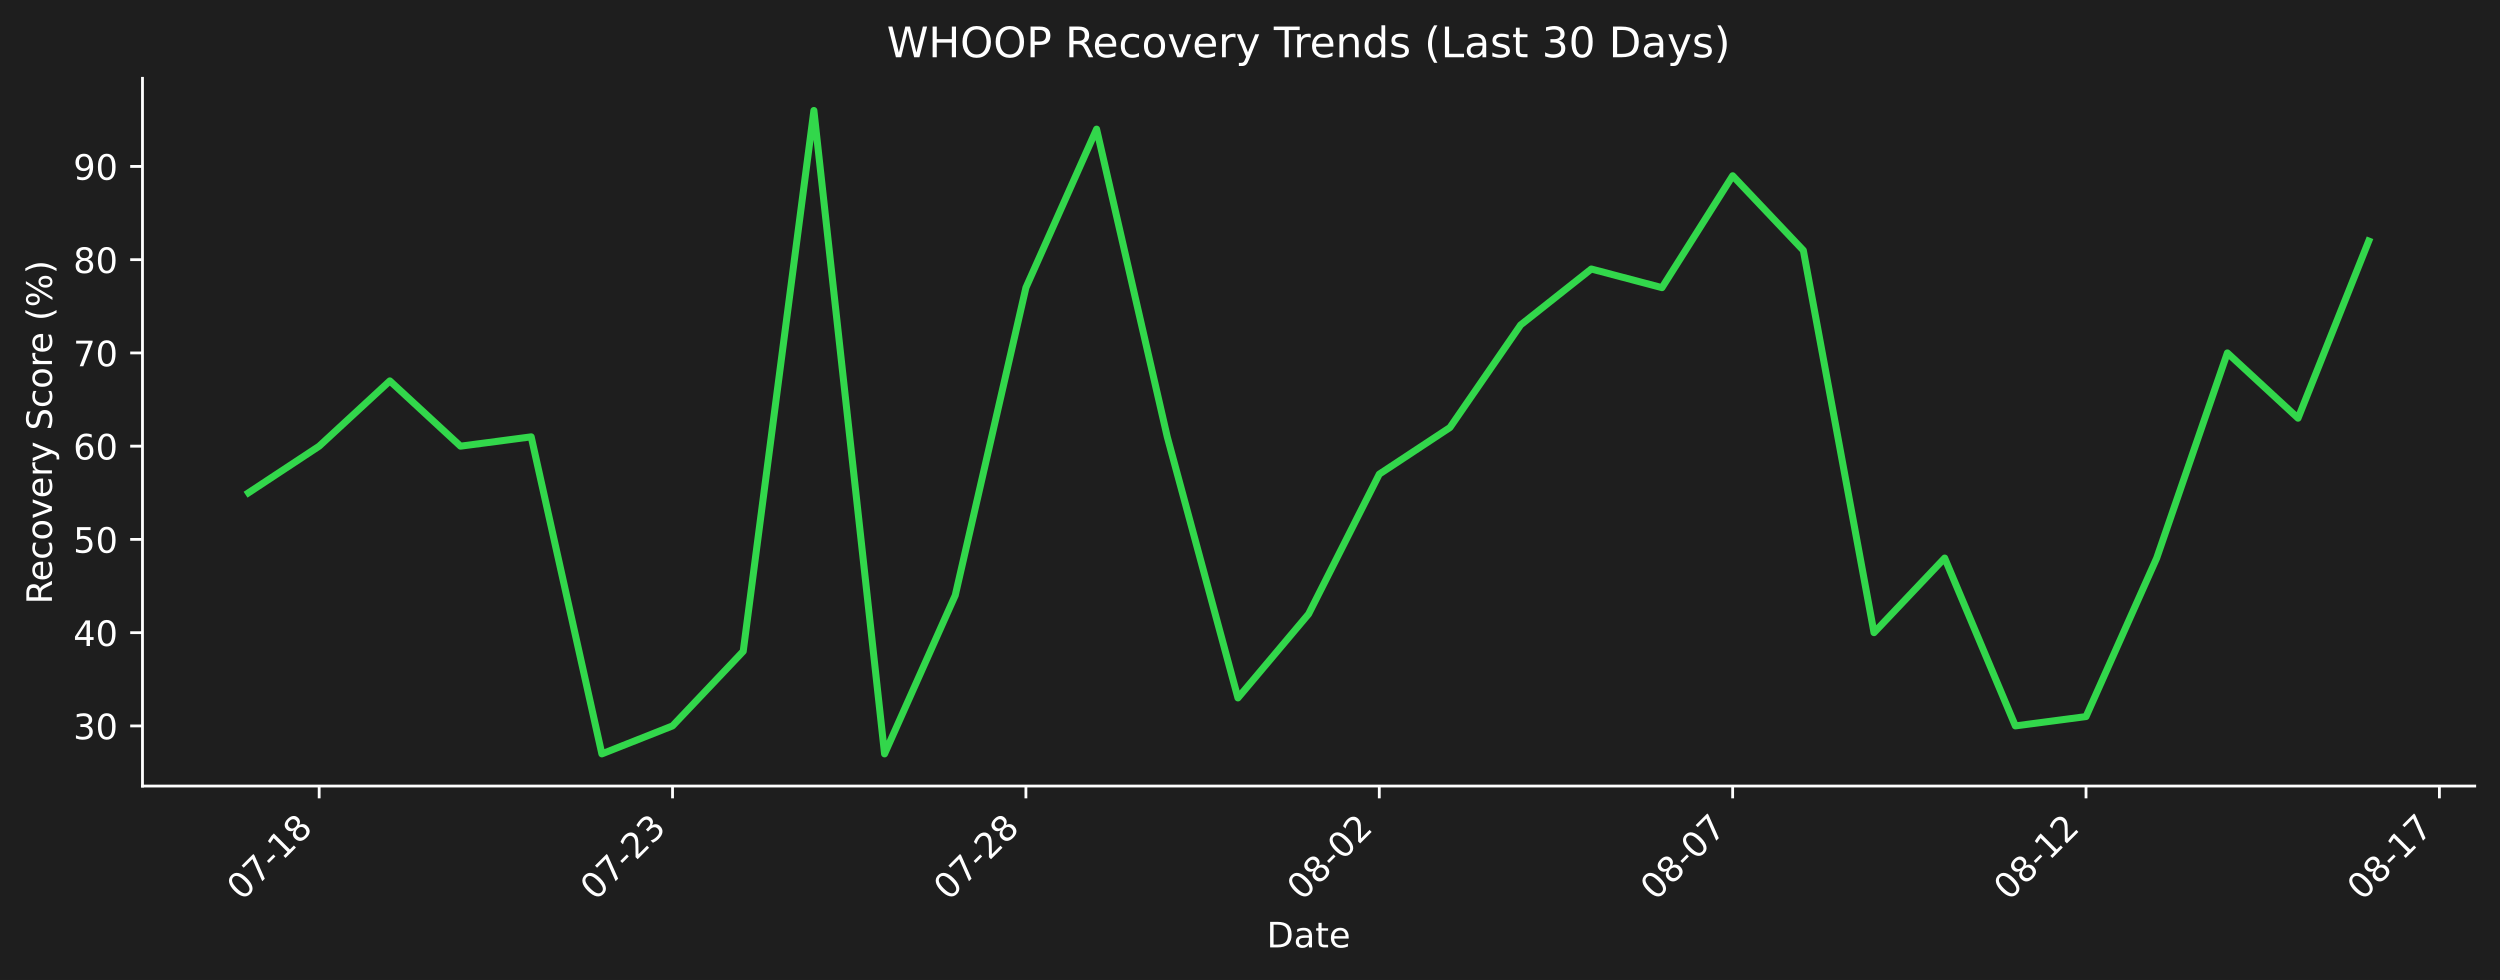
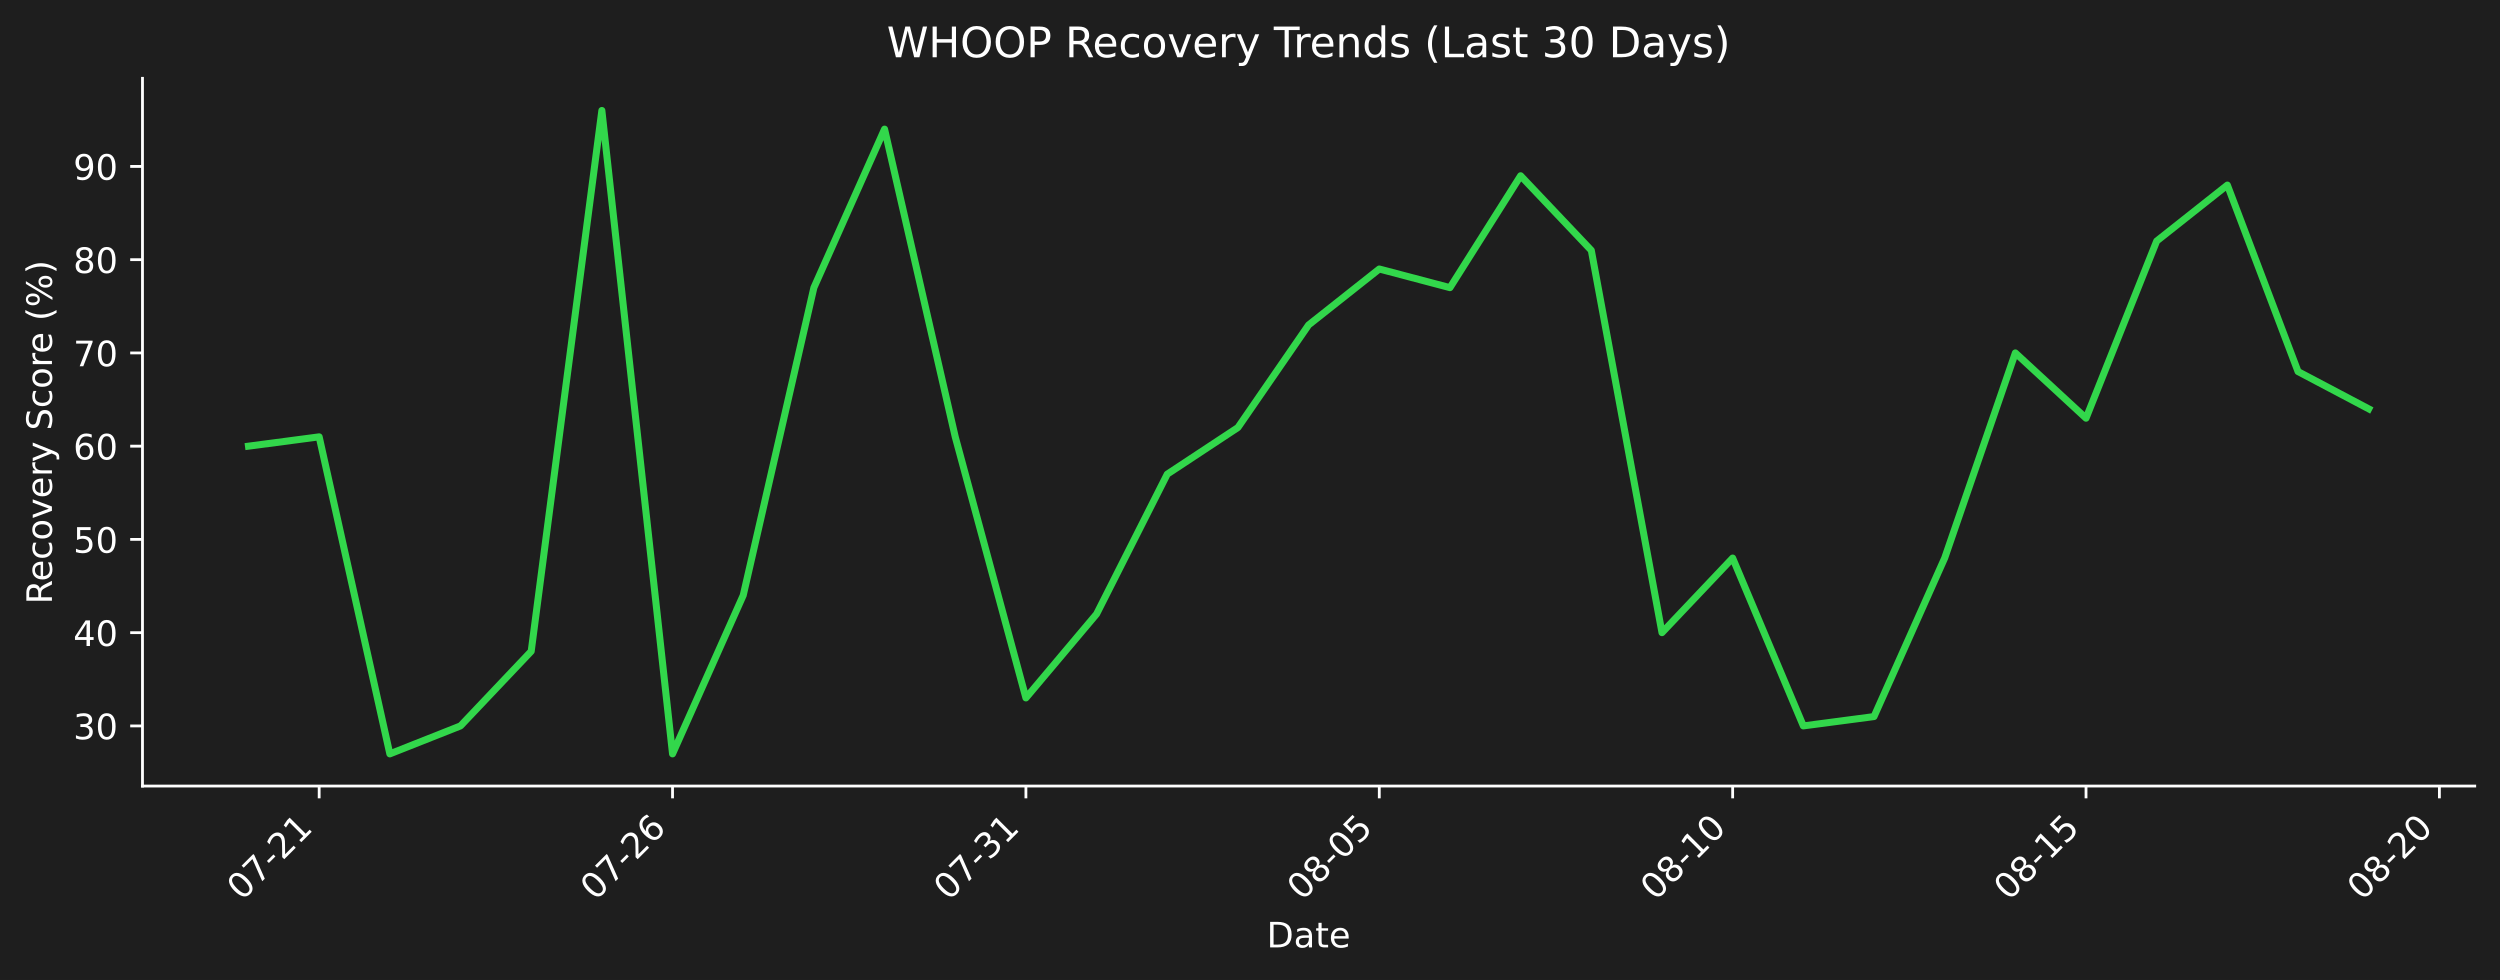
<svg xmlns="http://www.w3.org/2000/svg" xmlns:xlink="http://www.w3.org/1999/xlink" width="712.433pt" height="279.271pt" viewBox="0 0 712.433 279.271" version="1.1">
  <defs>
    <style type="text/css">*{stroke-linejoin: round; stroke-linecap: butt}</style>
  </defs>
  <g id="figure_1">
    <g id="patch_1">
      <path d="M 0 279.271  L 712.433 279.271  L 712.433 0  L 0 0  z " style="fill: #1e1e1e" />
    </g>
    <g id="axes_1">
      <g id="patch_2">
        <path d="M 40.603 224.002  L 705.233 224.002  L 705.233 22.318  L 40.603 22.318  L 40.603 224.002  z " style="fill: none" />
      </g>
      <g id="matplotlib.axis_1">
        <g id="xtick_1">
          <g id="line2d_1">
            <defs>
-               <path id="m8b60ed30ce" d="M 0 0  L 0 3.5  " style="stroke: #ffffff; stroke-width: 0.8" />
+               <path id="mb5e240317d" d="M 0 0  L 0 3.5  " style="stroke: #ffffff; stroke-width: 0.8" />
            </defs>
            <g>
-               <use xlink:href="#m8b60ed30ce" x="90.954" y="224.002" style="fill: #ffffff; stroke: #ffffff; stroke-width: 0.8" />
+               <use xlink:href="#mb5e240317d" x="90.954" y="224.002" style="fill: #ffffff; stroke: #ffffff; stroke-width: 0.8" />
            </g>
          </g>
          <g id="text_1">
            <g style="fill: #ffffff" transform="translate(68.93635 256.9221) rotate(-45) scale(0.1 -0.1)">
              <defs>
                <path id="DejaVuSans-30" d="M 2034 4250  Q 1547 4250 1301 3770  Q 1056 3291 1056 2328  Q 1056 1369 1301 889  Q 1547 409 2034 409  Q 2525 409 2770 889  Q 3016 1369 3016 2328  Q 3016 3291 2770 3770  Q 2525 4250 2034 4250  z M 2034 4750  Q 2819 4750 3233 4129  Q 3647 3509 3647 2328  Q 3647 1150 3233 529  Q 2819 -91 2034 -91  Q 1250 -91 836 529  Q 422 1150 422 2328  Q 422 3509 836 4129  Q 1250 4750 2034 4750  z " transform="scale(0.015625)" />
                <path id="DejaVuSans-37" d="M 525 4666  L 3525 4666  L 3525 4397  L 1831 0  L 1172 0  L 2766 4134  L 525 4134  L 525 4666  z " transform="scale(0.015625)" />
                <path id="DejaVuSans-2d" d="M 313 2009  L 1997 2009  L 1997 1497  L 313 1497  L 313 2009  z " transform="scale(0.015625)" />
+                 <path id="DejaVuSans-32" d="M 1228 531  L 3431 531  L 3431 0  L 469 0  L 469 531  Q 828 903 1448 1529  Q 2069 2156 2228 2338  Q 2531 2678 2651 2914  Q 2772 3150 2772 3378  Q 2772 3750 2511 3984  Q 2250 4219 1831 4219  Q 1534 4219 1204 4116  Q 875 4013 500 3803  L 500 4441  Q 881 4594 1212 4672  Q 1544 4750 1819 4750  Q 2544 4750 2975 4387  Q 3406 4025 3406 3419  Q 3406 3131 3298 2873  Q 3191 2616 2906 2266  Q 2828 2175 2409 1742  Q 1991 1309 1228 531  z " transform="scale(0.015625)" />
                <path id="DejaVuSans-31" d="M 794 531  L 1825 531  L 1825 4091  L 703 3866  L 703 4441  L 1819 4666  L 2450 4666  L 2450 531  L 3481 531  L 3481 0  L 794 0  L 794 531  z " transform="scale(0.015625)" />
-                 <path id="DejaVuSans-38" d="M 2034 2216  Q 1584 2216 1326 1975  Q 1069 1734 1069 1313  Q 1069 891 1326 650  Q 1584 409 2034 409  Q 2484 409 2743 651  Q 3003 894 3003 1313  Q 3003 1734 2745 1975  Q 2488 2216 2034 2216  z M 1403 2484  Q 997 2584 770 2862  Q 544 3141 544 3541  Q 544 4100 942 4425  Q 1341 4750 2034 4750  Q 2731 4750 3128 4425  Q 3525 4100 3525 3541  Q 3525 3141 3298 2862  Q 3072 2584 2669 2484  Q 3125 2378 3379 2068  Q 3634 1759 3634 1313  Q 3634 634 3220 271  Q 2806 -91 2034 -91  Q 1263 -91 848 271  Q 434 634 434 1313  Q 434 1759 690 2068  Q 947 2378 1403 2484  z M 1172 3481  Q 1172 3119 1398 2916  Q 1625 2713 2034 2713  Q 2441 2713 2670 2916  Q 2900 3119 2900 3481  Q 2900 3844 2670 4047  Q 2441 4250 2034 4250  Q 1625 4250 1398 4047  Q 1172 3844 1172 3481  z " transform="scale(0.015625)" />
              </defs>
              <use xlink:href="#DejaVuSans-30" />
              <use xlink:href="#DejaVuSans-37" transform="translate(63.62305 0)" />
              <use xlink:href="#DejaVuSans-2d" transform="translate(127.2461 0)" />
-               <use xlink:href="#DejaVuSans-31" transform="translate(163.3301 0)" />
-               <use xlink:href="#DejaVuSans-38" transform="translate(226.9531 0)" />
+               <use xlink:href="#DejaVuSans-32" transform="translate(163.3301 0)" />
+               <use xlink:href="#DejaVuSans-31" transform="translate(226.9531 0)" />
            </g>
          </g>
        </g>
        <g id="xtick_2">
          <g id="line2d_2">
            <g>
-               <use xlink:href="#m8b60ed30ce" x="191.655" y="224.002" style="fill: #ffffff; stroke: #ffffff; stroke-width: 0.8" />
+               <use xlink:href="#mb5e240317d" x="191.655" y="224.002" style="fill: #ffffff; stroke: #ffffff; stroke-width: 0.8" />
            </g>
          </g>
          <g id="text_2">
            <g style="fill: #ffffff" transform="translate(169.6379 256.9221) rotate(-45) scale(0.1 -0.1)">
              <defs>
-                 <path id="DejaVuSans-32" d="M 1228 531  L 3431 531  L 3431 0  L 469 0  L 469 531  Q 828 903 1448 1529  Q 2069 2156 2228 2338  Q 2531 2678 2651 2914  Q 2772 3150 2772 3378  Q 2772 3750 2511 3984  Q 2250 4219 1831 4219  Q 1534 4219 1204 4116  Q 875 4013 500 3803  L 500 4441  Q 881 4594 1212 4672  Q 1544 4750 1819 4750  Q 2544 4750 2975 4387  Q 3406 4025 3406 3419  Q 3406 3131 3298 2873  Q 3191 2616 2906 2266  Q 2828 2175 2409 1742  Q 1991 1309 1228 531  z " transform="scale(0.015625)" />
-                 <path id="DejaVuSans-33" d="M 2597 2516  Q 3050 2419 3304 2112  Q 3559 1806 3559 1356  Q 3559 666 3084 287  Q 2609 -91 1734 -91  Q 1441 -91 1130 -33  Q 819 25 488 141  L 488 750  Q 750 597 1062 519  Q 1375 441 1716 441  Q 2309 441 2620 675  Q 2931 909 2931 1356  Q 2931 1769 2642 2001  Q 2353 2234 1838 2234  L 1294 2234  L 1294 2753  L 1863 2753  Q 2328 2753 2575 2939  Q 2822 3125 2822 3475  Q 2822 3834 2567 4026  Q 2313 4219 1838 4219  Q 1578 4219 1281 4162  Q 984 4106 628 3988  L 628 4550  Q 988 4650 1302 4700  Q 1616 4750 1894 4750  Q 2613 4750 3031 4423  Q 3450 4097 3450 3541  Q 3450 3153 3228 2886  Q 3006 2619 2597 2516  z " transform="scale(0.015625)" />
+                 <path id="DejaVuSans-36" d="M 2113 2584  Q 1688 2584 1439 2293  Q 1191 2003 1191 1497  Q 1191 994 1439 701  Q 1688 409 2113 409  Q 2538 409 2786 701  Q 3034 994 3034 1497  Q 3034 2003 2786 2293  Q 2538 2584 2113 2584  z M 3366 4563  L 3366 3988  Q 3128 4100 2886 4159  Q 2644 4219 2406 4219  Q 1781 4219 1451 3797  Q 1122 3375 1075 2522  Q 1259 2794 1537 2939  Q 1816 3084 2150 3084  Q 2853 3084 3261 2657  Q 3669 2231 3669 1497  Q 3669 778 3244 343  Q 2819 -91 2113 -91  Q 1303 -91 875 529  Q 447 1150 447 2328  Q 447 3434 972 4092  Q 1497 4750 2381 4750  Q 2619 4750 2861 4703  Q 3103 4656 3366 4563  z " transform="scale(0.015625)" />
              </defs>
              <use xlink:href="#DejaVuSans-30" />
              <use xlink:href="#DejaVuSans-37" transform="translate(63.62305 0)" />
              <use xlink:href="#DejaVuSans-2d" transform="translate(127.2461 0)" />
              <use xlink:href="#DejaVuSans-32" transform="translate(163.3301 0)" />
-               <use xlink:href="#DejaVuSans-33" transform="translate(226.9531 0)" />
+               <use xlink:href="#DejaVuSans-36" transform="translate(226.9531 0)" />
            </g>
          </g>
        </g>
        <g id="xtick_3">
          <g id="line2d_3">
            <g>
-               <use xlink:href="#m8b60ed30ce" x="292.357" y="224.002" style="fill: #ffffff; stroke: #ffffff; stroke-width: 0.8" />
+               <use xlink:href="#mb5e240317d" x="292.357" y="224.002" style="fill: #ffffff; stroke: #ffffff; stroke-width: 0.8" />
            </g>
          </g>
          <g id="text_3">
            <g style="fill: #ffffff" transform="translate(270.3394 256.9221) rotate(-45) scale(0.1 -0.1)">
+               <defs>
+                 <path id="DejaVuSans-33" d="M 2597 2516  Q 3050 2419 3304 2112  Q 3559 1806 3559 1356  Q 3559 666 3084 287  Q 2609 -91 1734 -91  Q 1441 -91 1130 -33  Q 819 25 488 141  L 488 750  Q 750 597 1062 519  Q 1375 441 1716 441  Q 2309 441 2620 675  Q 2931 909 2931 1356  Q 2931 1769 2642 2001  Q 2353 2234 1838 2234  L 1294 2234  L 1294 2753  L 1863 2753  Q 2328 2753 2575 2939  Q 2822 3125 2822 3475  Q 2822 3834 2567 4026  Q 2313 4219 1838 4219  Q 1578 4219 1281 4162  Q 984 4106 628 3988  L 628 4550  Q 988 4650 1302 4700  Q 1616 4750 1894 4750  Q 2613 4750 3031 4423  Q 3450 4097 3450 3541  Q 3450 3153 3228 2886  Q 3006 2619 2597 2516  z " transform="scale(0.015625)" />
+               </defs>
              <use xlink:href="#DejaVuSans-30" />
              <use xlink:href="#DejaVuSans-37" transform="translate(63.62305 0)" />
              <use xlink:href="#DejaVuSans-2d" transform="translate(127.2461 0)" />
-               <use xlink:href="#DejaVuSans-32" transform="translate(163.3301 0)" />
-               <use xlink:href="#DejaVuSans-38" transform="translate(226.9531 0)" />
+               <use xlink:href="#DejaVuSans-33" transform="translate(163.3301 0)" />
+               <use xlink:href="#DejaVuSans-31" transform="translate(226.9531 0)" />
            </g>
          </g>
        </g>
        <g id="xtick_4">
          <g id="line2d_4">
            <g>
-               <use xlink:href="#m8b60ed30ce" x="393.058" y="224.002" style="fill: #ffffff; stroke: #ffffff; stroke-width: 0.8" />
+               <use xlink:href="#mb5e240317d" x="393.058" y="224.002" style="fill: #ffffff; stroke: #ffffff; stroke-width: 0.8" />
            </g>
          </g>
          <g id="text_4">
            <g style="fill: #ffffff" transform="translate(371.0409 256.9221) rotate(-45) scale(0.1 -0.1)">
+               <defs>
+                 <path id="DejaVuSans-38" d="M 2034 2216  Q 1584 2216 1326 1975  Q 1069 1734 1069 1313  Q 1069 891 1326 650  Q 1584 409 2034 409  Q 2484 409 2743 651  Q 3003 894 3003 1313  Q 3003 1734 2745 1975  Q 2488 2216 2034 2216  z M 1403 2484  Q 997 2584 770 2862  Q 544 3141 544 3541  Q 544 4100 942 4425  Q 1341 4750 2034 4750  Q 2731 4750 3128 4425  Q 3525 4100 3525 3541  Q 3525 3141 3298 2862  Q 3072 2584 2669 2484  Q 3125 2378 3379 2068  Q 3634 1759 3634 1313  Q 3634 634 3220 271  Q 2806 -91 2034 -91  Q 1263 -91 848 271  Q 434 634 434 1313  Q 434 1759 690 2068  Q 947 2378 1403 2484  z M 1172 3481  Q 1172 3119 1398 2916  Q 1625 2713 2034 2713  Q 2441 2713 2670 2916  Q 2900 3119 2900 3481  Q 2900 3844 2670 4047  Q 2441 4250 2034 4250  Q 1625 4250 1398 4047  Q 1172 3844 1172 3481  z " transform="scale(0.015625)" />
+                 <path id="DejaVuSans-35" d="M 691 4666  L 3169 4666  L 3169 4134  L 1269 4134  L 1269 2991  Q 1406 3038 1543 3061  Q 1681 3084 1819 3084  Q 2600 3084 3056 2656  Q 3513 2228 3513 1497  Q 3513 744 3044 326  Q 2575 -91 1722 -91  Q 1428 -91 1123 -41  Q 819 9 494 109  L 494 744  Q 775 591 1075 516  Q 1375 441 1709 441  Q 2250 441 2565 725  Q 2881 1009 2881 1497  Q 2881 1984 2565 2268  Q 2250 2553 1709 2553  Q 1456 2553 1204 2497  Q 953 2441 691 2322  L 691 4666  z " transform="scale(0.015625)" />
+               </defs>
              <use xlink:href="#DejaVuSans-30" />
              <use xlink:href="#DejaVuSans-38" transform="translate(63.62305 0)" />
              <use xlink:href="#DejaVuSans-2d" transform="translate(127.2461 0)" />
              <use xlink:href="#DejaVuSans-30" transform="translate(163.3301 0)" />
-               <use xlink:href="#DejaVuSans-32" transform="translate(226.9531 0)" />
+               <use xlink:href="#DejaVuSans-35" transform="translate(226.9531 0)" />
            </g>
          </g>
        </g>
        <g id="xtick_5">
          <g id="line2d_5">
            <g>
-               <use xlink:href="#m8b60ed30ce" x="493.76" y="224.002" style="fill: #ffffff; stroke: #ffffff; stroke-width: 0.8" />
+               <use xlink:href="#mb5e240317d" x="493.76" y="224.002" style="fill: #ffffff; stroke: #ffffff; stroke-width: 0.8" />
            </g>
          </g>
          <g id="text_5">
            <g style="fill: #ffffff" transform="translate(471.7424 256.9221) rotate(-45) scale(0.1 -0.1)">
              <use xlink:href="#DejaVuSans-30" />
              <use xlink:href="#DejaVuSans-38" transform="translate(63.62305 0)" />
              <use xlink:href="#DejaVuSans-2d" transform="translate(127.2461 0)" />
-               <use xlink:href="#DejaVuSans-30" transform="translate(163.3301 0)" />
-               <use xlink:href="#DejaVuSans-37" transform="translate(226.9531 0)" />
+               <use xlink:href="#DejaVuSans-31" transform="translate(163.3301 0)" />
+               <use xlink:href="#DejaVuSans-30" transform="translate(226.9531 0)" />
            </g>
          </g>
        </g>
        <g id="xtick_6">
          <g id="line2d_6">
            <g>
-               <use xlink:href="#m8b60ed30ce" x="594.461" y="224.002" style="fill: #ffffff; stroke: #ffffff; stroke-width: 0.8" />
+               <use xlink:href="#mb5e240317d" x="594.461" y="224.002" style="fill: #ffffff; stroke: #ffffff; stroke-width: 0.8" />
            </g>
          </g>
          <g id="text_6">
            <g style="fill: #ffffff" transform="translate(572.4439 256.9221) rotate(-45) scale(0.1 -0.1)">
              <use xlink:href="#DejaVuSans-30" />
              <use xlink:href="#DejaVuSans-38" transform="translate(63.62305 0)" />
              <use xlink:href="#DejaVuSans-2d" transform="translate(127.2461 0)" />
              <use xlink:href="#DejaVuSans-31" transform="translate(163.3301 0)" />
-               <use xlink:href="#DejaVuSans-32" transform="translate(226.9531 0)" />
+               <use xlink:href="#DejaVuSans-35" transform="translate(226.9531 0)" />
            </g>
          </g>
        </g>
        <g id="xtick_7">
          <g id="line2d_7">
            <g>
-               <use xlink:href="#m8b60ed30ce" x="695.163" y="224.002" style="fill: #ffffff; stroke: #ffffff; stroke-width: 0.8" />
+               <use xlink:href="#mb5e240317d" x="695.163" y="224.002" style="fill: #ffffff; stroke: #ffffff; stroke-width: 0.8" />
            </g>
          </g>
          <g id="text_7">
            <g style="fill: #ffffff" transform="translate(673.1454 256.9221) rotate(-45) scale(0.1 -0.1)">
              <use xlink:href="#DejaVuSans-30" />
              <use xlink:href="#DejaVuSans-38" transform="translate(63.62305 0)" />
              <use xlink:href="#DejaVuSans-2d" transform="translate(127.2461 0)" />
-               <use xlink:href="#DejaVuSans-31" transform="translate(163.3301 0)" />
-               <use xlink:href="#DejaVuSans-37" transform="translate(226.9531 0)" />
+               <use xlink:href="#DejaVuSans-32" transform="translate(163.3301 0)" />
+               <use xlink:href="#DejaVuSans-30" transform="translate(226.9531 0)" />
            </g>
          </g>
        </g>
        <g id="text_8">
          <g style="fill: #ffffff" transform="translate(360.9673 269.9911) scale(0.1 -0.1)">
            <defs>
              <path id="DejaVuSans-44" d="M 1259 4147  L 1259 519  L 2022 519  Q 2988 519 3436 956  Q 3884 1394 3884 2338  Q 3884 3275 3436 3711  Q 2988 4147 2022 4147  L 1259 4147  z M 628 4666  L 1925 4666  Q 3281 4666 3915 4102  Q 4550 3538 4550 2338  Q 4550 1131 3912 565  Q 3275 0 1925 0  L 628 0  L 628 4666  z " transform="scale(0.015625)" />
              <path id="DejaVuSans-61" d="M 2194 1759  Q 1497 1759 1228 1600  Q 959 1441 959 1056  Q 959 750 1161 570  Q 1363 391 1709 391  Q 2188 391 2477 730  Q 2766 1069 2766 1631  L 2766 1759  L 2194 1759  z M 3341 1997  L 3341 0  L 2766 0  L 2766 531  Q 2569 213 2275 61  Q 1981 -91 1556 -91  Q 1019 -91 701 211  Q 384 513 384 1019  Q 384 1609 779 1909  Q 1175 2209 1959 2209  L 2766 2209  L 2766 2266  Q 2766 2663 2505 2880  Q 2244 3097 1772 3097  Q 1472 3097 1187 3025  Q 903 2953 641 2809  L 641 3341  Q 956 3463 1253 3523  Q 1550 3584 1831 3584  Q 2591 3584 2966 3190  Q 3341 2797 3341 1997  z " transform="scale(0.015625)" />
              <path id="DejaVuSans-74" d="M 1172 4494  L 1172 3500  L 2356 3500  L 2356 3053  L 1172 3053  L 1172 1153  Q 1172 725 1289 603  Q 1406 481 1766 481  L 2356 481  L 2356 0  L 1766 0  Q 1100 0 847 248  Q 594 497 594 1153  L 594 3053  L 172 3053  L 172 3500  L 594 3500  L 594 4494  L 1172 4494  z " transform="scale(0.015625)" />
              <path id="DejaVuSans-65" d="M 3597 1894  L 3597 1613  L 953 1613  Q 991 1019 1311 708  Q 1631 397 2203 397  Q 2534 397 2845 478  Q 3156 559 3463 722  L 3463 178  Q 3153 47 2828 -22  Q 2503 -91 2169 -91  Q 1331 -91 842 396  Q 353 884 353 1716  Q 353 2575 817 3079  Q 1281 3584 2069 3584  Q 2775 3584 3186 3129  Q 3597 2675 3597 1894  z M 3022 2063  Q 3016 2534 2758 2815  Q 2500 3097 2075 3097  Q 1594 3097 1305 2825  Q 1016 2553 972 2059  L 3022 2063  z " transform="scale(0.015625)" />
            </defs>
            <use xlink:href="#DejaVuSans-44" />
            <use xlink:href="#DejaVuSans-61" transform="translate(77.00195 0)" />
            <use xlink:href="#DejaVuSans-74" transform="translate(138.2812 0)" />
            <use xlink:href="#DejaVuSans-65" transform="translate(177.4902 0)" />
          </g>
        </g>
      </g>
      <g id="matplotlib.axis_2">
        <g id="ytick_1">
          <g id="line2d_8">
            <defs>
-               <path id="m1f9159787b" d="M 0 0  L -3.5 0  " style="stroke: #ffffff; stroke-width: 0.8" />
+               <path id="m2dc20b5f0d" d="M 0 0  L -3.5 0  " style="stroke: #ffffff; stroke-width: 0.8" />
            </defs>
            <g>
-               <use xlink:href="#m1f9159787b" x="40.603" y="206.863" style="fill: #ffffff; stroke: #ffffff; stroke-width: 0.8" />
+               <use xlink:href="#m2dc20b5f0d" x="40.603" y="206.863" style="fill: #ffffff; stroke: #ffffff; stroke-width: 0.8" />
            </g>
          </g>
          <g id="text_9">
            <g style="fill: #ffffff" transform="translate(20.87813 210.6622) scale(0.1 -0.1)">
              <use xlink:href="#DejaVuSans-33" />
              <use xlink:href="#DejaVuSans-30" transform="translate(63.62305 0)" />
            </g>
          </g>
        </g>
        <g id="ytick_2">
          <g id="line2d_9">
            <g>
-               <use xlink:href="#m1f9159787b" x="40.603" y="180.291" style="fill: #ffffff; stroke: #ffffff; stroke-width: 0.8" />
+               <use xlink:href="#m2dc20b5f0d" x="40.603" y="180.291" style="fill: #ffffff; stroke: #ffffff; stroke-width: 0.8" />
            </g>
          </g>
          <g id="text_10">
            <g style="fill: #ffffff" transform="translate(20.87813 184.0899) scale(0.1 -0.1)">
              <defs>
                <path id="DejaVuSans-34" d="M 2419 4116  L 825 1625  L 2419 1625  L 2419 4116  z M 2253 4666  L 3047 4666  L 3047 1625  L 3713 1625  L 3713 1100  L 3047 1100  L 3047 0  L 2419 0  L 2419 1100  L 313 1100  L 313 1709  L 2253 4666  z " transform="scale(0.015625)" />
              </defs>
              <use xlink:href="#DejaVuSans-34" />
              <use xlink:href="#DejaVuSans-30" transform="translate(63.62305 0)" />
            </g>
          </g>
        </g>
        <g id="ytick_3">
          <g id="line2d_10">
            <g>
-               <use xlink:href="#m1f9159787b" x="40.603" y="153.718" style="fill: #ffffff; stroke: #ffffff; stroke-width: 0.8" />
+               <use xlink:href="#m2dc20b5f0d" x="40.603" y="153.718" style="fill: #ffffff; stroke: #ffffff; stroke-width: 0.8" />
            </g>
          </g>
          <g id="text_11">
            <g style="fill: #ffffff" transform="translate(20.87813 157.5176) scale(0.1 -0.1)">
-               <defs>
-                 <path id="DejaVuSans-35" d="M 691 4666  L 3169 4666  L 3169 4134  L 1269 4134  L 1269 2991  Q 1406 3038 1543 3061  Q 1681 3084 1819 3084  Q 2600 3084 3056 2656  Q 3513 2228 3513 1497  Q 3513 744 3044 326  Q 2575 -91 1722 -91  Q 1428 -91 1123 -41  Q 819 9 494 109  L 494 744  Q 775 591 1075 516  Q 1375 441 1709 441  Q 2250 441 2565 725  Q 2881 1009 2881 1497  Q 2881 1984 2565 2268  Q 2250 2553 1709 2553  Q 1456 2553 1204 2497  Q 953 2441 691 2322  L 691 4666  z " transform="scale(0.015625)" />
-               </defs>
              <use xlink:href="#DejaVuSans-35" />
              <use xlink:href="#DejaVuSans-30" transform="translate(63.62305 0)" />
            </g>
          </g>
        </g>
        <g id="ytick_4">
          <g id="line2d_11">
            <g>
-               <use xlink:href="#m1f9159787b" x="40.603" y="127.146" style="fill: #ffffff; stroke: #ffffff; stroke-width: 0.8" />
+               <use xlink:href="#m2dc20b5f0d" x="40.603" y="127.146" style="fill: #ffffff; stroke: #ffffff; stroke-width: 0.8" />
            </g>
          </g>
          <g id="text_12">
            <g style="fill: #ffffff" transform="translate(20.87813 130.9452) scale(0.1 -0.1)">
-               <defs>
-                 <path id="DejaVuSans-36" d="M 2113 2584  Q 1688 2584 1439 2293  Q 1191 2003 1191 1497  Q 1191 994 1439 701  Q 1688 409 2113 409  Q 2538 409 2786 701  Q 3034 994 3034 1497  Q 3034 2003 2786 2293  Q 2538 2584 2113 2584  z M 3366 4563  L 3366 3988  Q 3128 4100 2886 4159  Q 2644 4219 2406 4219  Q 1781 4219 1451 3797  Q 1122 3375 1075 2522  Q 1259 2794 1537 2939  Q 1816 3084 2150 3084  Q 2853 3084 3261 2657  Q 3669 2231 3669 1497  Q 3669 778 3244 343  Q 2819 -91 2113 -91  Q 1303 -91 875 529  Q 447 1150 447 2328  Q 447 3434 972 4092  Q 1497 4750 2381 4750  Q 2619 4750 2861 4703  Q 3103 4656 3366 4563  z " transform="scale(0.015625)" />
-               </defs>
              <use xlink:href="#DejaVuSans-36" />
              <use xlink:href="#DejaVuSans-30" transform="translate(63.62305 0)" />
            </g>
          </g>
        </g>
        <g id="ytick_5">
          <g id="line2d_12">
            <g>
-               <use xlink:href="#m1f9159787b" x="40.603" y="100.574" style="fill: #ffffff; stroke: #ffffff; stroke-width: 0.8" />
+               <use xlink:href="#m2dc20b5f0d" x="40.603" y="100.574" style="fill: #ffffff; stroke: #ffffff; stroke-width: 0.8" />
            </g>
          </g>
          <g id="text_13">
            <g style="fill: #ffffff" transform="translate(20.87813 104.3729) scale(0.1 -0.1)">
              <use xlink:href="#DejaVuSans-37" />
              <use xlink:href="#DejaVuSans-30" transform="translate(63.62305 0)" />
            </g>
          </g>
        </g>
        <g id="ytick_6">
          <g id="line2d_13">
            <g>
-               <use xlink:href="#m1f9159787b" x="40.603" y="74.001" style="fill: #ffffff; stroke: #ffffff; stroke-width: 0.8" />
+               <use xlink:href="#m2dc20b5f0d" x="40.603" y="74.001" style="fill: #ffffff; stroke: #ffffff; stroke-width: 0.8" />
            </g>
          </g>
          <g id="text_14">
            <g style="fill: #ffffff" transform="translate(20.87813 77.80054) scale(0.1 -0.1)">
              <use xlink:href="#DejaVuSans-38" />
              <use xlink:href="#DejaVuSans-30" transform="translate(63.62305 0)" />
            </g>
          </g>
        </g>
        <g id="ytick_7">
          <g id="line2d_14">
            <g>
-               <use xlink:href="#m1f9159787b" x="40.603" y="47.429" style="fill: #ffffff; stroke: #ffffff; stroke-width: 0.8" />
+               <use xlink:href="#m2dc20b5f0d" x="40.603" y="47.429" style="fill: #ffffff; stroke: #ffffff; stroke-width: 0.8" />
            </g>
          </g>
          <g id="text_15">
            <g style="fill: #ffffff" transform="translate(20.87813 51.2282) scale(0.1 -0.1)">
              <defs>
                <path id="DejaVuSans-39" d="M 703 97  L 703 672  Q 941 559 1184 500  Q 1428 441 1663 441  Q 2288 441 2617 861  Q 2947 1281 2994 2138  Q 2813 1869 2534 1725  Q 2256 1581 1919 1581  Q 1219 1581 811 2004  Q 403 2428 403 3163  Q 403 3881 828 4315  Q 1253 4750 1959 4750  Q 2769 4750 3195 4129  Q 3622 3509 3622 2328  Q 3622 1225 3098 567  Q 2575 -91 1691 -91  Q 1453 -91 1209 -44  Q 966 3 703 97  z M 1959 2075  Q 2384 2075 2632 2365  Q 2881 2656 2881 3163  Q 2881 3666 2632 3958  Q 2384 4250 1959 4250  Q 1534 4250 1286 3958  Q 1038 3666 1038 3163  Q 1038 2656 1286 2365  Q 1534 2075 1959 2075  z " transform="scale(0.015625)" />
              </defs>
              <use xlink:href="#DejaVuSans-39" />
              <use xlink:href="#DejaVuSans-30" transform="translate(63.62305 0)" />
            </g>
          </g>
        </g>
        <g id="text_16">
          <g style="fill: #ffffff" transform="translate(14.79844 172.1781) rotate(-90) scale(0.1 -0.1)">
            <defs>
              <path id="DejaVuSans-52" d="M 2841 2188  Q 3044 2119 3236 1894  Q 3428 1669 3622 1275  L 4263 0  L 3584 0  L 2988 1197  Q 2756 1666 2539 1819  Q 2322 1972 1947 1972  L 1259 1972  L 1259 0  L 628 0  L 628 4666  L 2053 4666  Q 2853 4666 3247 4331  Q 3641 3997 3641 3322  Q 3641 2881 3436 2590  Q 3231 2300 2841 2188  z M 1259 4147  L 1259 2491  L 2053 2491  Q 2509 2491 2742 2702  Q 2975 2913 2975 3322  Q 2975 3731 2742 3939  Q 2509 4147 2053 4147  L 1259 4147  z " transform="scale(0.015625)" />
              <path id="DejaVuSans-63" d="M 3122 3366  L 3122 2828  Q 2878 2963 2633 3030  Q 2388 3097 2138 3097  Q 1578 3097 1268 2742  Q 959 2388 959 1747  Q 959 1106 1268 751  Q 1578 397 2138 397  Q 2388 397 2633 464  Q 2878 531 3122 666  L 3122 134  Q 2881 22 2623 -34  Q 2366 -91 2075 -91  Q 1284 -91 818 406  Q 353 903 353 1747  Q 353 2603 823 3093  Q 1294 3584 2113 3584  Q 2378 3584 2631 3529  Q 2884 3475 3122 3366  z " transform="scale(0.015625)" />
              <path id="DejaVuSans-6f" d="M 1959 3097  Q 1497 3097 1228 2736  Q 959 2375 959 1747  Q 959 1119 1226 758  Q 1494 397 1959 397  Q 2419 397 2687 759  Q 2956 1122 2956 1747  Q 2956 2369 2687 2733  Q 2419 3097 1959 3097  z M 1959 3584  Q 2709 3584 3137 3096  Q 3566 2609 3566 1747  Q 3566 888 3137 398  Q 2709 -91 1959 -91  Q 1206 -91 779 398  Q 353 888 353 1747  Q 353 2609 779 3096  Q 1206 3584 1959 3584  z " transform="scale(0.015625)" />
              <path id="DejaVuSans-76" d="M 191 3500  L 800 3500  L 1894 563  L 2988 3500  L 3597 3500  L 2284 0  L 1503 0  L 191 3500  z " transform="scale(0.015625)" />
              <path id="DejaVuSans-72" d="M 2631 2963  Q 2534 3019 2420 3045  Q 2306 3072 2169 3072  Q 1681 3072 1420 2755  Q 1159 2438 1159 1844  L 1159 0  L 581 0  L 581 3500  L 1159 3500  L 1159 2956  Q 1341 3275 1631 3429  Q 1922 3584 2338 3584  Q 2397 3584 2469 3576  Q 2541 3569 2628 3553  L 2631 2963  z " transform="scale(0.015625)" />
              <path id="DejaVuSans-79" d="M 2059 -325  Q 1816 -950 1584 -1140  Q 1353 -1331 966 -1331  L 506 -1331  L 506 -850  L 844 -850  Q 1081 -850 1212 -737  Q 1344 -625 1503 -206  L 1606 56  L 191 3500  L 800 3500  L 1894 763  L 2988 3500  L 3597 3500  L 2059 -325  z " transform="scale(0.015625)" />
              <path id="DejaVuSans-20" transform="scale(0.015625)" />
              <path id="DejaVuSans-53" d="M 3425 4513  L 3425 3897  Q 3066 4069 2747 4153  Q 2428 4238 2131 4238  Q 1616 4238 1336 4038  Q 1056 3838 1056 3469  Q 1056 3159 1242 3001  Q 1428 2844 1947 2747  L 2328 2669  Q 3034 2534 3370 2195  Q 3706 1856 3706 1288  Q 3706 609 3251 259  Q 2797 -91 1919 -91  Q 1588 -91 1214 -16  Q 841 59 441 206  L 441 856  Q 825 641 1194 531  Q 1563 422 1919 422  Q 2459 422 2753 634  Q 3047 847 3047 1241  Q 3047 1584 2836 1778  Q 2625 1972 2144 2069  L 1759 2144  Q 1053 2284 737 2584  Q 422 2884 422 3419  Q 422 4038 858 4394  Q 1294 4750 2059 4750  Q 2388 4750 2728 4690  Q 3069 4631 3425 4513  z " transform="scale(0.015625)" />
              <path id="DejaVuSans-28" d="M 1984 4856  Q 1566 4138 1362 3434  Q 1159 2731 1159 2009  Q 1159 1288 1364 580  Q 1569 -128 1984 -844  L 1484 -844  Q 1016 -109 783 600  Q 550 1309 550 2009  Q 550 2706 781 3412  Q 1013 4119 1484 4856  L 1984 4856  z " transform="scale(0.015625)" />
              <path id="DejaVuSans-25" d="M 4653 2053  Q 4381 2053 4226 1822  Q 4072 1591 4072 1178  Q 4072 772 4226 539  Q 4381 306 4653 306  Q 4919 306 5073 539  Q 5228 772 5228 1178  Q 5228 1588 5073 1820  Q 4919 2053 4653 2053  z M 4653 2450  Q 5147 2450 5437 2106  Q 5728 1763 5728 1178  Q 5728 594 5436 251  Q 5144 -91 4653 -91  Q 4153 -91 3862 251  Q 3572 594 3572 1178  Q 3572 1766 3864 2108  Q 4156 2450 4653 2450  z M 1428 4353  Q 1159 4353 1004 4120  Q 850 3888 850 3481  Q 850 3069 1003 2837  Q 1156 2606 1428 2606  Q 1700 2606 1854 2837  Q 2009 3069 2009 3481  Q 2009 3884 1853 4118  Q 1697 4353 1428 4353  z M 4250 4750  L 4750 4750  L 1831 -91  L 1331 -91  L 4250 4750  z M 1428 4750  Q 1922 4750 2215 4408  Q 2509 4066 2509 3481  Q 2509 2891 2217 2550  Q 1925 2209 1428 2209  Q 931 2209 642 2551  Q 353 2894 353 3481  Q 353 4063 643 4406  Q 934 4750 1428 4750  z " transform="scale(0.015625)" />
              <path id="DejaVuSans-29" d="M 513 4856  L 1013 4856  Q 1481 4119 1714 3412  Q 1947 2706 1947 2009  Q 1947 1309 1714 600  Q 1481 -109 1013 -844  L 513 -844  Q 928 -128 1133 580  Q 1338 1288 1338 2009  Q 1338 2731 1133 3434  Q 928 4138 513 4856  z " transform="scale(0.015625)" />
            </defs>
            <use xlink:href="#DejaVuSans-52" />
            <use xlink:href="#DejaVuSans-65" transform="translate(64.98242 0)" />
            <use xlink:href="#DejaVuSans-63" transform="translate(126.5059 0)" />
            <use xlink:href="#DejaVuSans-6f" transform="translate(181.4863 0)" />
            <use xlink:href="#DejaVuSans-76" transform="translate(242.668 0)" />
            <use xlink:href="#DejaVuSans-65" transform="translate(301.8477 0)" />
            <use xlink:href="#DejaVuSans-72" transform="translate(363.3711 0)" />
            <use xlink:href="#DejaVuSans-79" transform="translate(404.4844 0)" />
            <use xlink:href="#DejaVuSans-20" transform="translate(463.6641 0)" />
            <use xlink:href="#DejaVuSans-53" transform="translate(495.4512 0)" />
            <use xlink:href="#DejaVuSans-63" transform="translate(558.9277 0)" />
            <use xlink:href="#DejaVuSans-6f" transform="translate(613.9082 0)" />
            <use xlink:href="#DejaVuSans-72" transform="translate(675.0898 0)" />
            <use xlink:href="#DejaVuSans-65" transform="translate(713.9531 0)" />
            <use xlink:href="#DejaVuSans-20" transform="translate(775.4766 0)" />
            <use xlink:href="#DejaVuSans-28" transform="translate(807.2637 0)" />
            <use xlink:href="#DejaVuSans-25" transform="translate(846.2773 0)" />
            <use xlink:href="#DejaVuSans-29" transform="translate(941.2969 0)" />
          </g>
        </g>
      </g>
      <g id="line2d_15">
-         <path d="M 70.814 140.432  L 90.954 127.146  L 111.094 108.545  L 131.234 127.146  L 151.375 124.489  L 171.515 214.835  L 191.655 206.863  L 211.796 185.605  L 231.936 31.486  L 252.076 214.835  L 272.217 169.662  L 292.357 81.973  L 312.497 36.8  L 332.638 124.489  L 352.778 198.891  L 372.918 174.976  L 393.058 135.118  L 413.199 121.832  L 433.339 92.602  L 453.479 76.659  L 473.62 81.973  L 493.76 50.086  L 513.9 71.344  L 534.041 180.291  L 554.181 159.033  L 574.321 206.863  L 594.461 204.206  L 614.602 159.033  L 634.742 100.574  L 654.882 119.174  L 675.023 68.687  " clip-path="url(#pe614d4d8c2)" style="fill: none; stroke: #32d74b; stroke-width: 2; stroke-linecap: square" />
+         <path d="M 70.814 127.146  L 90.954 124.489  L 111.094 214.835  L 131.234 206.863  L 151.375 185.605  L 171.515 31.486  L 191.655 214.835  L 211.796 169.662  L 231.936 81.973  L 252.076 36.8  L 272.217 124.489  L 292.357 198.891  L 312.497 174.976  L 332.638 135.118  L 352.778 121.832  L 372.918 92.602  L 393.058 76.659  L 413.199 81.973  L 433.339 50.086  L 453.479 71.344  L 473.62 180.291  L 493.76 159.033  L 513.9 206.863  L 534.041 204.206  L 554.181 159.033  L 574.321 100.574  L 594.461 119.174  L 614.602 68.687  L 634.742 52.743  L 654.882 105.888  L 675.023 116.517  " clip-path="url(#pfbcf2224fe)" style="fill: none; stroke: #32d74b; stroke-width: 2; stroke-linecap: square" />
      </g>
      <g id="patch_3">
        <path d="M 40.603 224.002  L 40.603 22.318  " style="fill: none; stroke: #ffffff; stroke-width: 0.8; stroke-linejoin: miter; stroke-linecap: square" />
      </g>
      <g id="patch_4">
        <path d="M 40.603 224.002  L 705.233 224.002  " style="fill: none; stroke: #ffffff; stroke-width: 0.8; stroke-linejoin: miter; stroke-linecap: square" />
      </g>
      <g id="text_17">
        <g style="fill: #ffffff" transform="translate(252.7241 16.31812) scale(0.12 -0.12)">
          <defs>
            <path id="DejaVuSans-57" d="M 213 4666  L 850 4666  L 1831 722  L 2809 4666  L 3519 4666  L 4500 722  L 5478 4666  L 6119 4666  L 4947 0  L 4153 0  L 3169 4050  L 2175 0  L 1381 0  L 213 4666  z " transform="scale(0.015625)" />
            <path id="DejaVuSans-48" d="M 628 4666  L 1259 4666  L 1259 2753  L 3553 2753  L 3553 4666  L 4184 4666  L 4184 0  L 3553 0  L 3553 2222  L 1259 2222  L 1259 0  L 628 0  L 628 4666  z " transform="scale(0.015625)" />
            <path id="DejaVuSans-4f" d="M 2522 4238  Q 1834 4238 1429 3725  Q 1025 3213 1025 2328  Q 1025 1447 1429 934  Q 1834 422 2522 422  Q 3209 422 3611 934  Q 4013 1447 4013 2328  Q 4013 3213 3611 3725  Q 3209 4238 2522 4238  z M 2522 4750  Q 3503 4750 4090 4092  Q 4678 3434 4678 2328  Q 4678 1225 4090 567  Q 3503 -91 2522 -91  Q 1538 -91 948 565  Q 359 1222 359 2328  Q 359 3434 948 4092  Q 1538 4750 2522 4750  z " transform="scale(0.015625)" />
            <path id="DejaVuSans-50" d="M 1259 4147  L 1259 2394  L 2053 2394  Q 2494 2394 2734 2622  Q 2975 2850 2975 3272  Q 2975 3691 2734 3919  Q 2494 4147 2053 4147  L 1259 4147  z M 628 4666  L 2053 4666  Q 2838 4666 3239 4311  Q 3641 3956 3641 3272  Q 3641 2581 3239 2228  Q 2838 1875 2053 1875  L 1259 1875  L 1259 0  L 628 0  L 628 4666  z " transform="scale(0.015625)" />
            <path id="DejaVuSans-54" d="M -19 4666  L 3928 4666  L 3928 4134  L 2272 4134  L 2272 0  L 1638 0  L 1638 4134  L -19 4134  L -19 4666  z " transform="scale(0.015625)" />
            <path id="DejaVuSans-6e" d="M 3513 2113  L 3513 0  L 2938 0  L 2938 2094  Q 2938 2591 2744 2837  Q 2550 3084 2163 3084  Q 1697 3084 1428 2787  Q 1159 2491 1159 1978  L 1159 0  L 581 0  L 581 3500  L 1159 3500  L 1159 2956  Q 1366 3272 1645 3428  Q 1925 3584 2291 3584  Q 2894 3584 3203 3211  Q 3513 2838 3513 2113  z " transform="scale(0.015625)" />
            <path id="DejaVuSans-64" d="M 2906 2969  L 2906 4863  L 3481 4863  L 3481 0  L 2906 0  L 2906 525  Q 2725 213 2448 61  Q 2172 -91 1784 -91  Q 1150 -91 751 415  Q 353 922 353 1747  Q 353 2572 751 3078  Q 1150 3584 1784 3584  Q 2172 3584 2448 3432  Q 2725 3281 2906 2969  z M 947 1747  Q 947 1113 1208 752  Q 1469 391 1925 391  Q 2381 391 2643 752  Q 2906 1113 2906 1747  Q 2906 2381 2643 2742  Q 2381 3103 1925 3103  Q 1469 3103 1208 2742  Q 947 2381 947 1747  z " transform="scale(0.015625)" />
            <path id="DejaVuSans-73" d="M 2834 3397  L 2834 2853  Q 2591 2978 2328 3040  Q 2066 3103 1784 3103  Q 1356 3103 1142 2972  Q 928 2841 928 2578  Q 928 2378 1081 2264  Q 1234 2150 1697 2047  L 1894 2003  Q 2506 1872 2764 1633  Q 3022 1394 3022 966  Q 3022 478 2636 193  Q 2250 -91 1575 -91  Q 1294 -91 989 -36  Q 684 19 347 128  L 347 722  Q 666 556 975 473  Q 1284 391 1588 391  Q 1994 391 2212 530  Q 2431 669 2431 922  Q 2431 1156 2273 1281  Q 2116 1406 1581 1522  L 1381 1569  Q 847 1681 609 1914  Q 372 2147 372 2553  Q 372 3047 722 3315  Q 1072 3584 1716 3584  Q 2034 3584 2315 3537  Q 2597 3491 2834 3397  z " transform="scale(0.015625)" />
            <path id="DejaVuSans-4c" d="M 628 4666  L 1259 4666  L 1259 531  L 3531 531  L 3531 0  L 628 0  L 628 4666  z " transform="scale(0.015625)" />
          </defs>
          <use xlink:href="#DejaVuSans-57" />
          <use xlink:href="#DejaVuSans-48" transform="translate(98.87695 0)" />
          <use xlink:href="#DejaVuSans-4f" transform="translate(174.0723 0)" />
          <use xlink:href="#DejaVuSans-4f" transform="translate(252.7832 0)" />
          <use xlink:href="#DejaVuSans-50" transform="translate(331.4941 0)" />
          <use xlink:href="#DejaVuSans-20" transform="translate(391.7969 0)" />
          <use xlink:href="#DejaVuSans-52" transform="translate(423.584 0)" />
          <use xlink:href="#DejaVuSans-65" transform="translate(488.5664 0)" />
          <use xlink:href="#DejaVuSans-63" transform="translate(550.0898 0)" />
          <use xlink:href="#DejaVuSans-6f" transform="translate(605.0703 0)" />
          <use xlink:href="#DejaVuSans-76" transform="translate(666.252 0)" />
          <use xlink:href="#DejaVuSans-65" transform="translate(725.4316 0)" />
          <use xlink:href="#DejaVuSans-72" transform="translate(786.9551 0)" />
          <use xlink:href="#DejaVuSans-79" transform="translate(828.0684 0)" />
          <use xlink:href="#DejaVuSans-20" transform="translate(887.248 0)" />
          <use xlink:href="#DejaVuSans-54" transform="translate(919.0352 0)" />
          <use xlink:href="#DejaVuSans-72" transform="translate(965.3691 0)" />
          <use xlink:href="#DejaVuSans-65" transform="translate(1004.232 0)" />
          <use xlink:href="#DejaVuSans-6e" transform="translate(1065.756 0)" />
          <use xlink:href="#DejaVuSans-64" transform="translate(1129.135 0)" />
          <use xlink:href="#DejaVuSans-73" transform="translate(1192.611 0)" />
          <use xlink:href="#DejaVuSans-20" transform="translate(1244.711 0)" />
          <use xlink:href="#DejaVuSans-28" transform="translate(1276.498 0)" />
          <use xlink:href="#DejaVuSans-4c" transform="translate(1315.512 0)" />
          <use xlink:href="#DejaVuSans-61" transform="translate(1371.225 0)" />
          <use xlink:href="#DejaVuSans-73" transform="translate(1432.504 0)" />
          <use xlink:href="#DejaVuSans-74" transform="translate(1484.604 0)" />
          <use xlink:href="#DejaVuSans-20" transform="translate(1523.812 0)" />
          <use xlink:href="#DejaVuSans-33" transform="translate(1555.6 0)" />
          <use xlink:href="#DejaVuSans-30" transform="translate(1619.223 0)" />
          <use xlink:href="#DejaVuSans-20" transform="translate(1682.846 0)" />
          <use xlink:href="#DejaVuSans-44" transform="translate(1714.633 0)" />
          <use xlink:href="#DejaVuSans-61" transform="translate(1791.635 0)" />
          <use xlink:href="#DejaVuSans-79" transform="translate(1852.914 0)" />
          <use xlink:href="#DejaVuSans-73" transform="translate(1912.094 0)" />
          <use xlink:href="#DejaVuSans-29" transform="translate(1964.193 0)" />
        </g>
      </g>
    </g>
  </g>
  <defs>
-     <clipPath id="pe614d4d8c2">
+     <clipPath id="pfbcf2224fe">
      <rect x="40.603" y="22.318" width="664.63" height="201.684" />
    </clipPath>
  </defs>
</svg>
